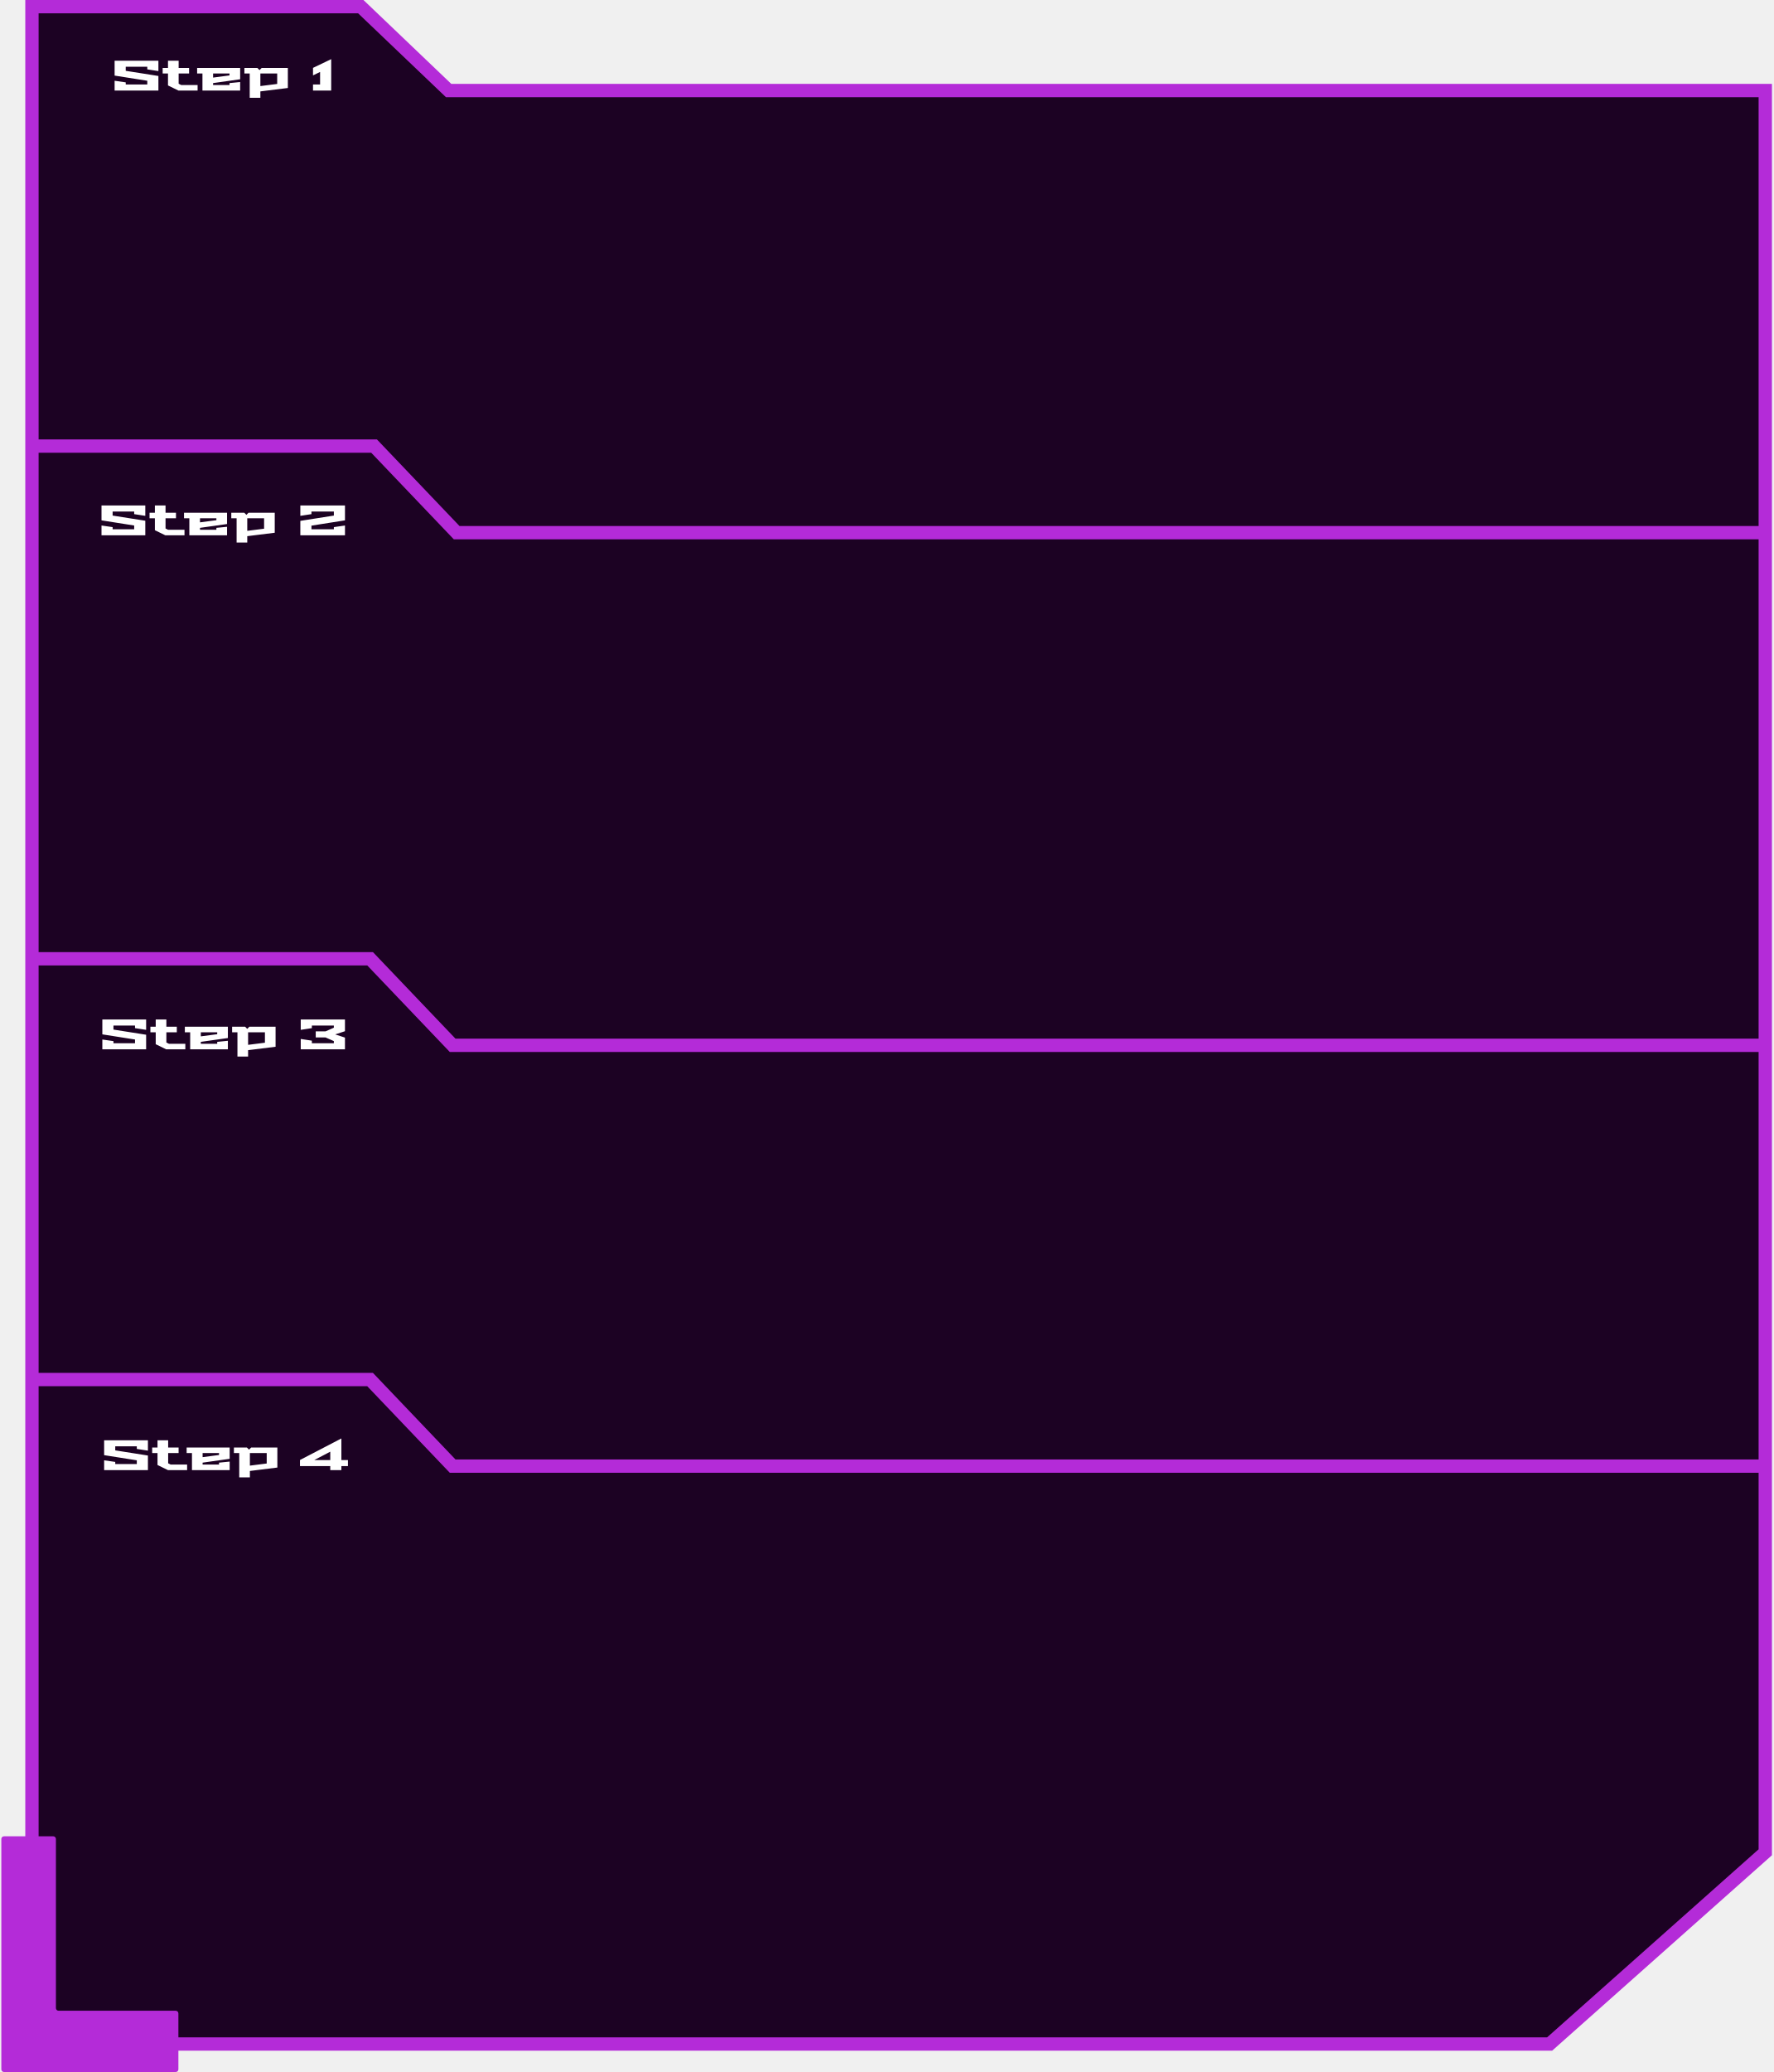
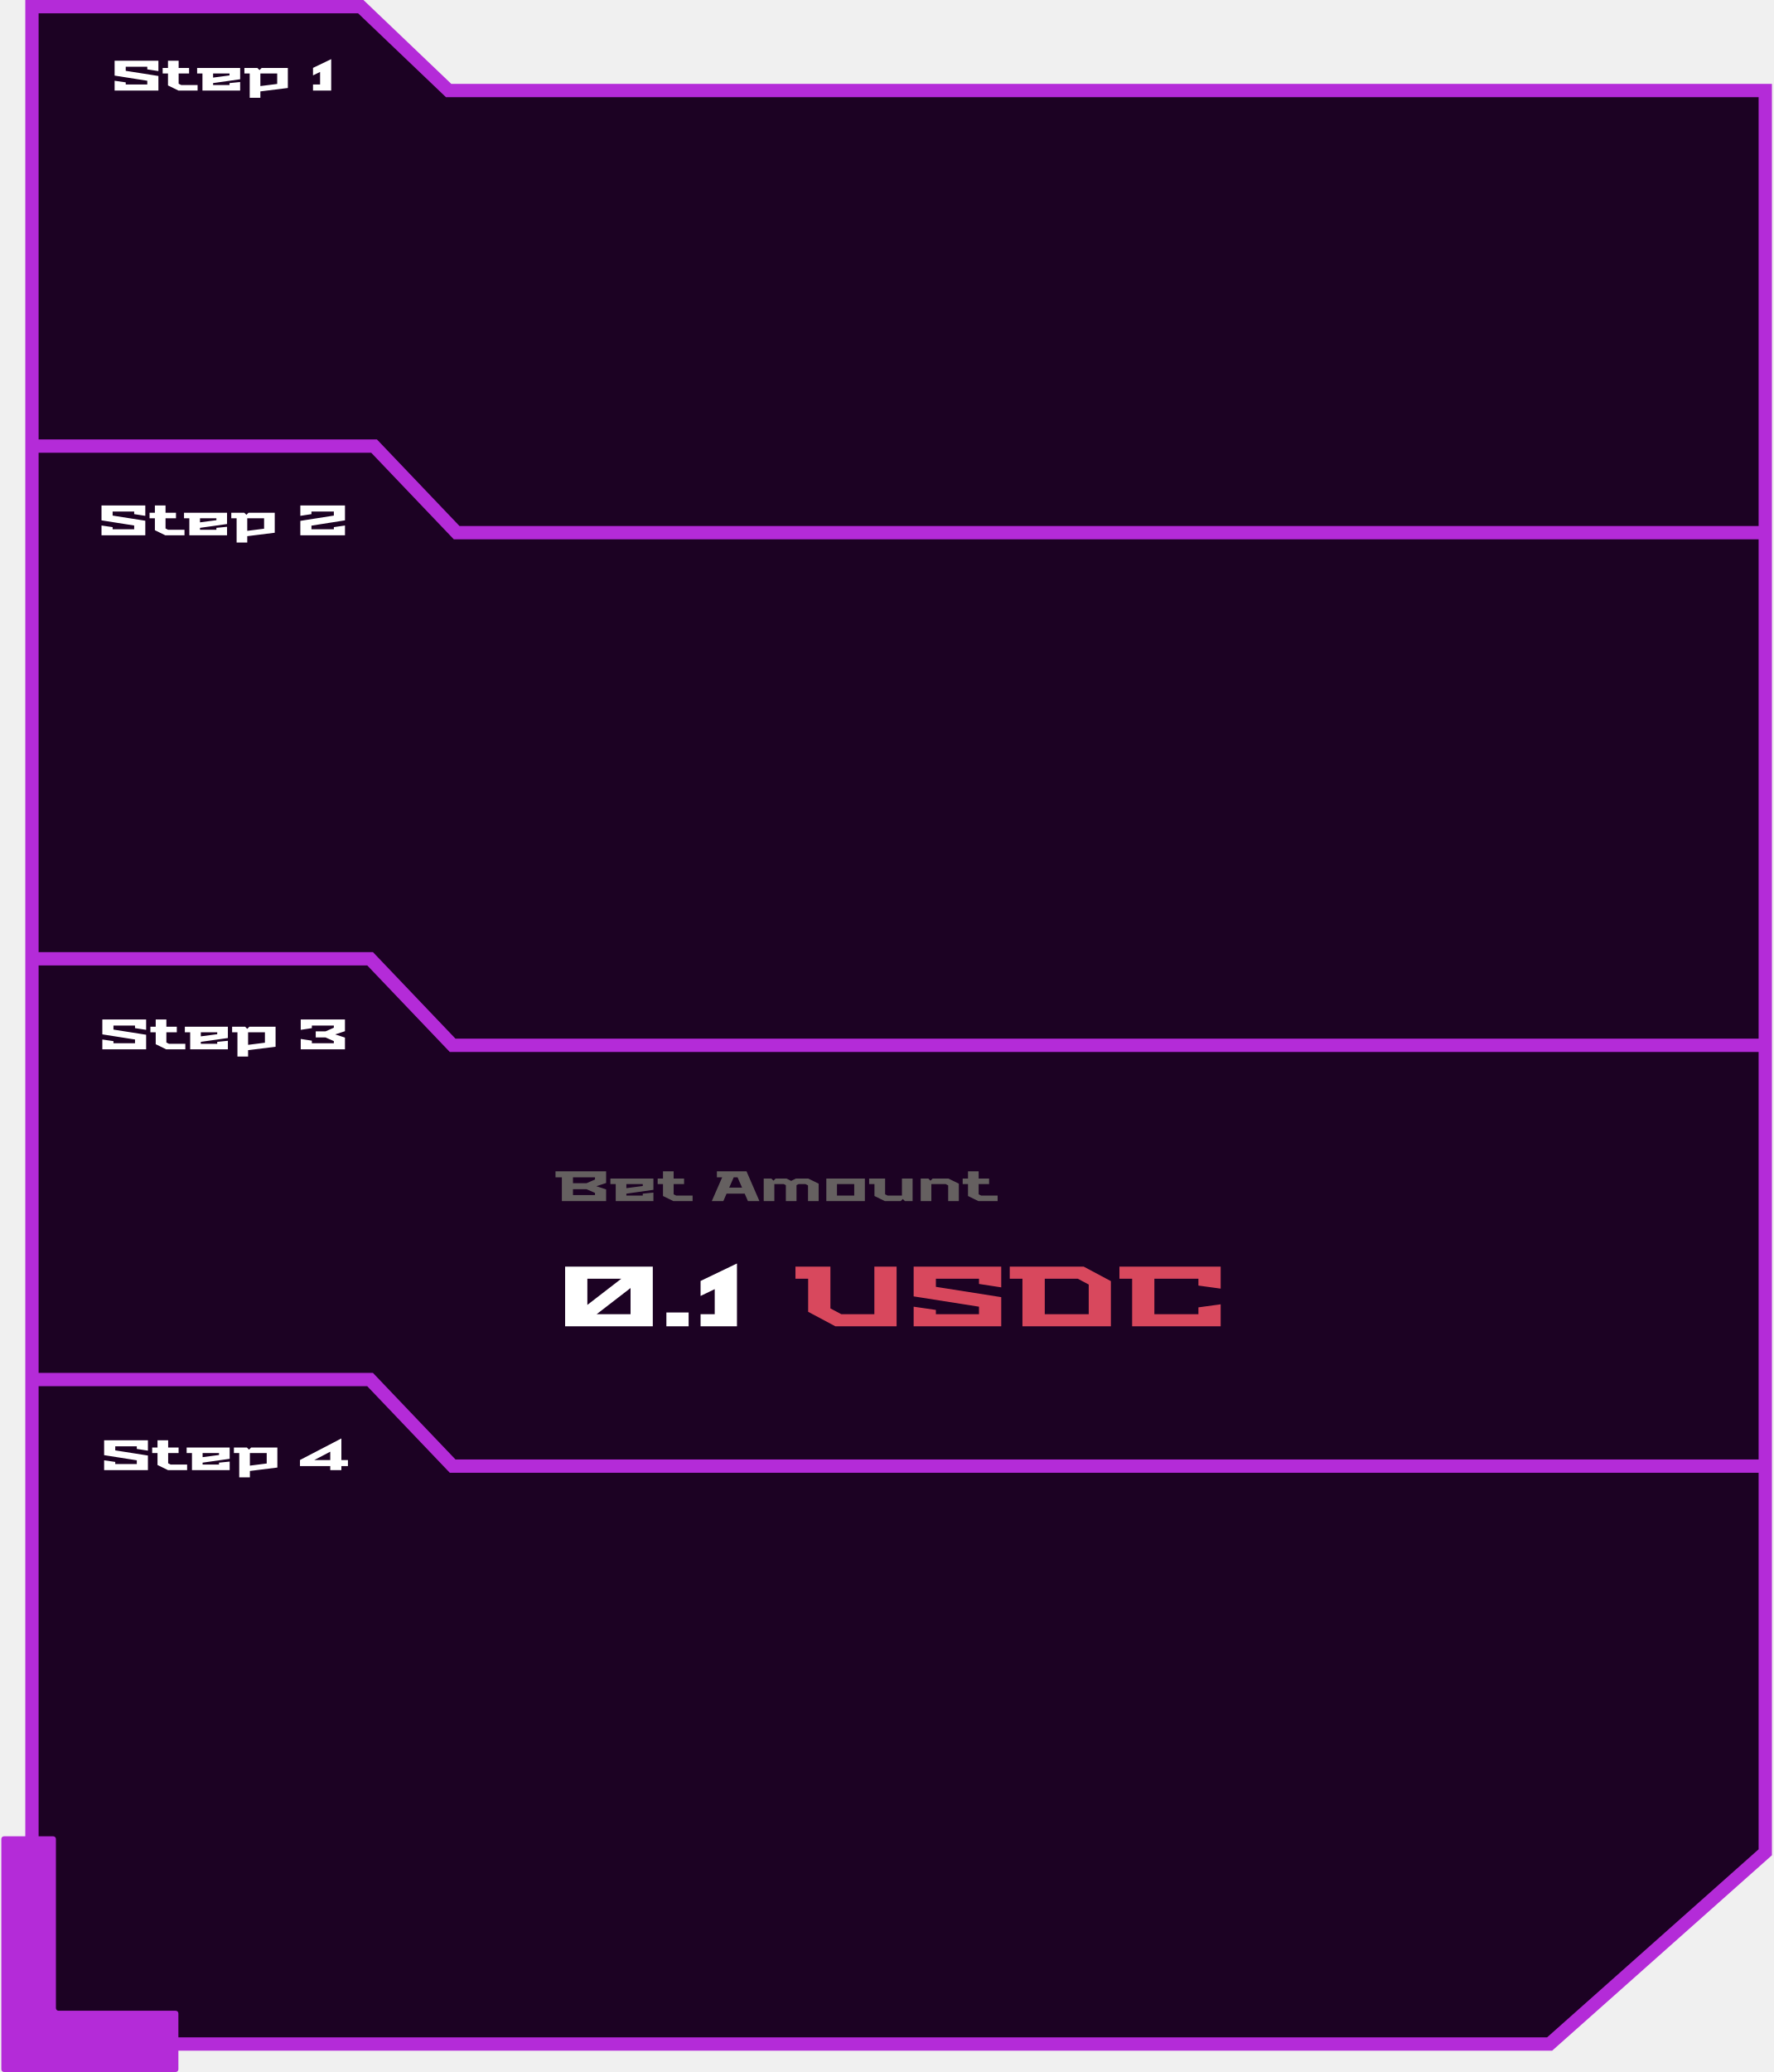
<svg xmlns="http://www.w3.org/2000/svg" width="666" height="778" viewBox="0 0 666 778" fill="none">
  <path d="M12 767.5V2.5H135.5L168.5 34H663V695.5L582 767.5H12Z" fill="#1C0223" stroke="#B42BD8" stroke-width="5" />
  <path d="M13.5 167.5H140.5L171.5 200H664" stroke="#B42BD8" stroke-width="5" />
  <path d="M12 360H139L170 392.5H662.5" stroke="#B42BD8" stroke-width="5" />
  <path d="M12 518H139L170 550.5H662.5" stroke="#B42BD8" stroke-width="5" />
  <path d="M20 689.5H1.5C0.948 689.5 0.5 689.948 0.5 690.5V777C0.5 777.552 0.948 778 1.5 778H66C66.552 778 67 777.552 67 777V756C67 755.448 66.552 755 66 755H22C21.448 755 21 754.552 21 754V690.5C21 689.948 20.552 689.5 20 689.5Z" fill="#B42BD8" />
+   <path d="M212.248 498V475.6H245.176V498H212.248ZM220.6 489.968L233.336 480.144H220.6V489.968ZM224.088 493.456H236.824V483.632L224.088 493.456ZM250.28 498V492.816H258.632V498H250.28ZM263.123 498V493.456H268.435V484.048L263.123 486.608V480.976L276.787 474.416V498H263.123Z" fill="white" />
+   <path d="M298.759 480.144V475.6H311.879V491.28L315.975 493.456H328.391V475.6H336.743V498H313.735L303.527 492.56V480.144H298.759ZM343.146 498V490.64L351.498 491.856V493.456H367.69V490.64L343.146 486.768V475.6H376.042V483.376L367.69 482.096V480.144H351.498V483.184L376.042 487.056V498H343.146ZM379.242 480.144V475.6H407.018L417.226 481.04V498H384.01V480.144H379.242ZM392.394 493.456H408.906V482.32L404.81 480.144H392.394V493.456ZM420.437 480.144V475.6H458.453V483.856L450.101 482.704V480.144H433.557V493.456H450.101V490.896L458.453 489.744V498H425.205V480.144H420.437Z" fill="#D8485D" />
+   <path d="M208.638 442.072V439.8H227.646V444.2L223.982 445.4L227.646 446.6V451H211.022V442.072H208.638ZM215.198 448.728H223.47V447.912L220.318 446.536H215.198V448.728ZM215.198 444.264H220.318L223.47 442.888V442.072H215.198V444.264ZM229.251 444.6V442.52H245.411V446.76L235.251 448.2V448.92H241.411V448.2L245.411 447.8V451H231.251V444.6H229.251ZM235.251 446.136L241.411 445.32V444.6H235.251V446.136ZM247.005 444.6V442.52H249.005V439.8H253.005V442.52H256.925V444.6H253.005V448.44L253.965 448.92H260.125V451H252.925L249.005 449.08V444.6H247.005ZM267.329 451L271.233 442.072H269.249V439.8H280.369L285.233 451H280.913L279.697 448.2H272.881L271.665 451H267.329ZM273.873 445.928H278.705L277.009 442.072H275.569L273.873 445.928ZM286.831 451V442.52H289.695L290.511 443.32L291.311 442.52H295.391L297.151 443.4L298.911 442.52H303.551L307.471 444.44V451H303.471V445.08L302.511 444.6H299.951L299.151 445V451H295.151V445L294.351 444.6H290.831V451H286.831ZM310.351 451V442.52H324.831V451H310.351ZM314.351 448.92H320.831V444.6H314.351V448.92ZM326.43 444.6V442.52H332.43V448.44L333.39 448.92H338.75V442.52H342.75V451H339.886L339.07 450.2L338.27 451H332.35L328.43 449.08V444.6H326.43ZM345.796 451V442.52H348.66L349.476 443.32L350.276 442.52H356.196L360.116 444.44V451H356.116V445.08L355.156 444.6H349.796V451H345.796ZM361.562 444.6V442.52H363.562V439.8H367.563V442.52H371.483V444.6H367.563V448.44L368.523 448.92H374.683V451H367.483L363.562 449.08V444.6H361.562Z" fill="#656060" />
  <path d="M43.046 34V30.32L47.222 30.928V31.728H55.318V30.32L43.046 28.384V22.8H59.494V26.688L55.318 26.048V25.072H47.222V26.592L59.494 28.528V34H43.046ZM61.094 27.6V25.52H63.094V22.8H67.094V25.52H71.014V27.6H67.094V31.44L68.054 31.92H74.214V34H67.014L63.094 32.08V27.6H61.094ZM74.036 27.6V25.52H90.196V29.76L80.036 31.2V31.92H86.196V31.2L90.196 30.8V34H76.036V27.6H74.036ZM80.036 29.136L86.196 28.32V27.6H80.036V29.136ZM91.789 27.6V25.52H96.669L97.469 26.32L98.269 25.52H108.109V33.04L97.789 34.32V36.72H93.789V27.6H91.789ZM97.789 32.32L104.109 31.52V27.6H97.789V32.32ZM117.561 34V31.728H120.217V27.024L117.561 28.304V25.488L124.393 22.208V34H117.561Z" fill="white" />
  <path d="M38.124 201V197.32L42.3 197.928V198.728H50.396V197.32L38.124 195.384V189.8H54.572V193.688L50.396 193.048V192.072H42.3V193.592L54.572 195.528V201H38.124ZM56.172 194.6V192.52H58.172V189.8H62.172V192.52H66.093V194.6H62.172V198.44L63.133 198.92H69.293V201H62.093L58.172 199.08V194.6H56.172ZM69.114 194.6V192.52H85.274V196.76L75.114 198.2V198.92H81.274V198.2L85.274 197.8V201H71.114V194.6H69.114ZM75.114 196.136L81.274 195.32V194.6H75.114V196.136ZM86.868 194.6V192.52H91.748L92.547 193.32L93.347 192.52H103.187V200.04L92.868 201.32V203.72H88.868V194.6H86.868ZM92.868 199.32L99.188 198.52V194.6H92.868V199.32ZM112.799 201V195.576L125.391 193.592V192.072H116.975V193.048L112.799 193.688V189.8H129.567V195.384L116.975 197.368V198.728H125.391V197.928L129.567 197.32V201H112.799Z" fill="white" />
  <path d="M38.437 394V390.32L42.613 390.928V391.728H50.709V390.32L38.437 388.384V382.8H54.885V386.688L50.709 386.048V385.072H42.613V386.592L54.885 388.528V394H38.437ZM56.485 387.6V385.52H58.485V382.8H62.485V385.52H66.405V387.6H62.485V391.44L63.445 391.92H69.605V394H62.405L58.485 392.08V387.6H56.485ZM69.426 387.6V385.52H85.586V389.76L75.426 391.2V391.92H81.586V391.2L85.586 390.8V394H71.426V387.6H69.426ZM75.426 389.136L81.586 388.32V387.6H75.426V389.136ZM87.18 387.6V385.52H92.06L92.86 386.32L93.66 385.52H103.5V393.04L93.18 394.32V396.72H89.18V387.6H87.18ZM93.18 392.32L99.5 391.52V387.6H93.18V392.32ZM112.952 394V390.112L117.128 390.752V391.728H125.384V390.912L122.248 389.536H118.584V387.264H122.248L125.384 385.888V385.072H117.128V386.048L112.952 386.688V382.8H129.56V387.2L125.896 388.4L129.56 389.6V394H112.952Z" fill="white" />
  <path d="M39.109 552V548.32L43.285 548.928V549.728H51.381V548.32L39.109 546.384V540.8H55.557V544.688L51.381 544.048V543.072H43.285V544.592L55.557 546.528V552H39.109ZM57.157 545.6V543.52H59.157V540.8H63.157V543.52H67.077V545.6H63.157V549.44L64.117 549.92H70.277V552H63.077L59.157 550.08V545.6H57.157ZM70.098 545.6V543.52H86.258V547.76L76.098 549.2V549.92H82.258V549.2L86.258 548.8V552H72.098V545.6H70.098ZM76.098 547.136L82.258 546.32V545.6H76.098V547.136ZM87.852 545.6V543.52H92.732L93.532 544.32L94.332 543.52H104.172V551.04L93.852 552.32V554.72H89.852V545.6H87.852ZM93.852 550.32L100.172 549.52V545.6H93.852V550.32ZM112.664 550.496V548.208L128.216 540.112V548.224H130.68V550.496H128.216V552H124.04V550.496H112.664ZM118.04 548.224H124.04V545.088L118.04 548.224Z" fill="white" />
</svg>
